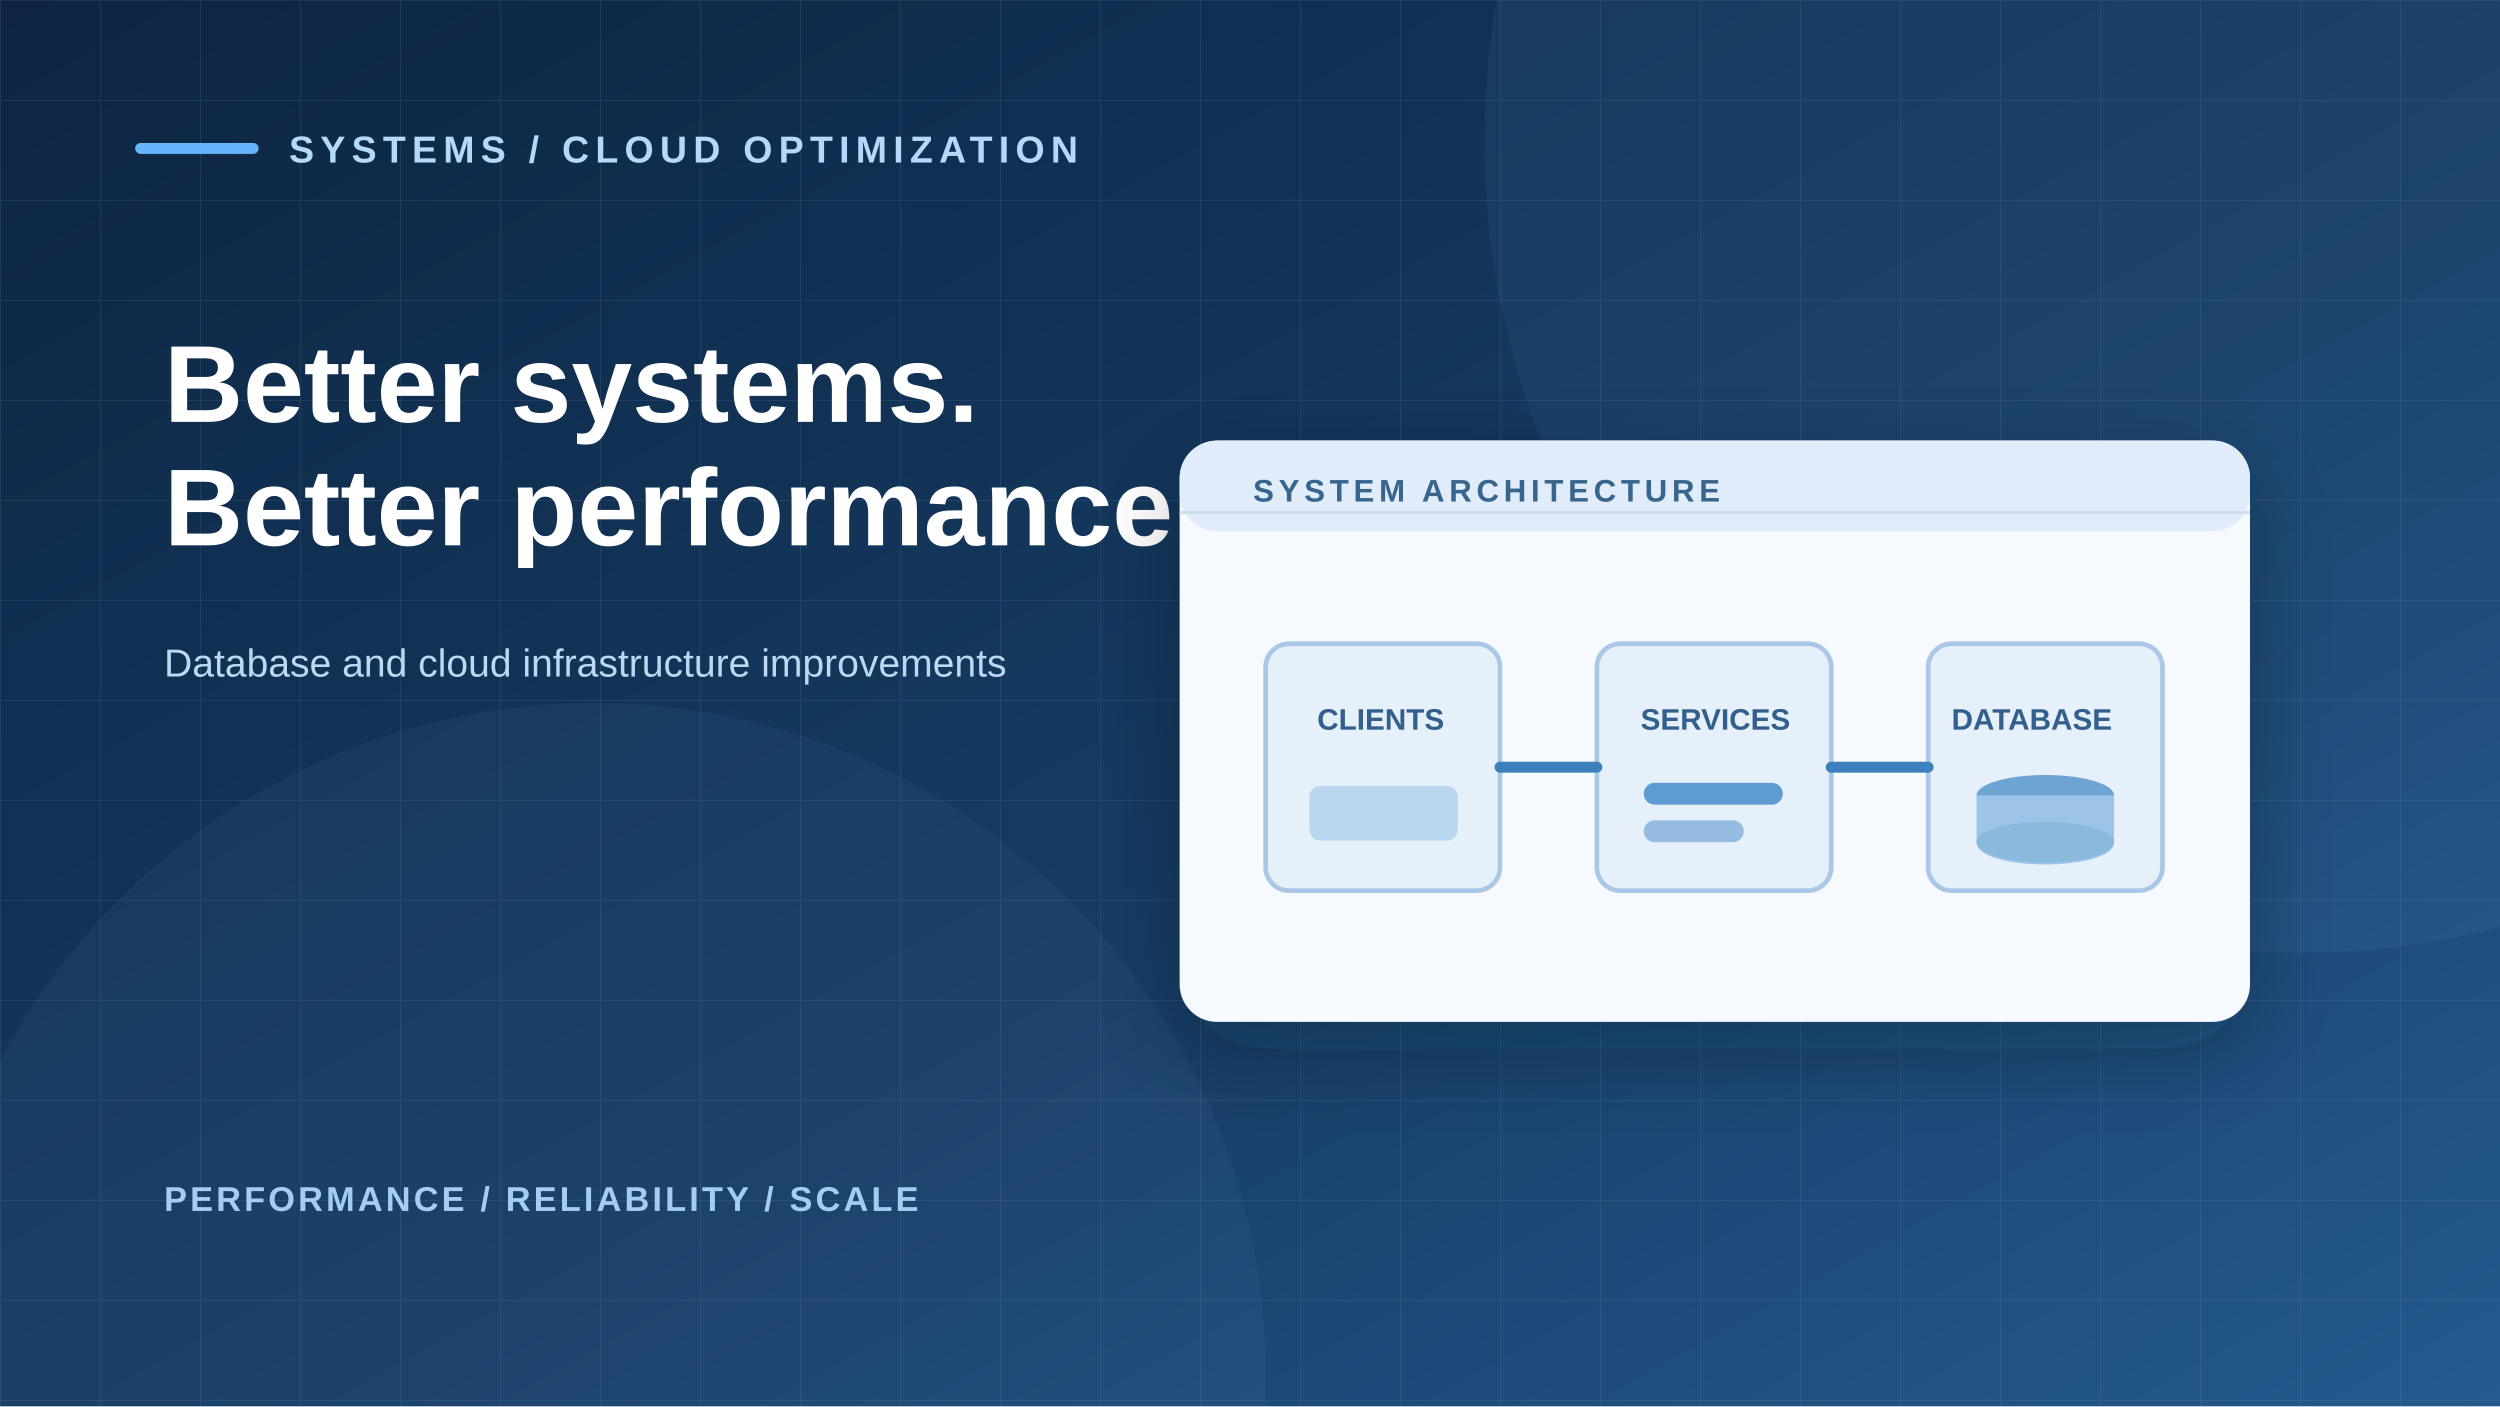
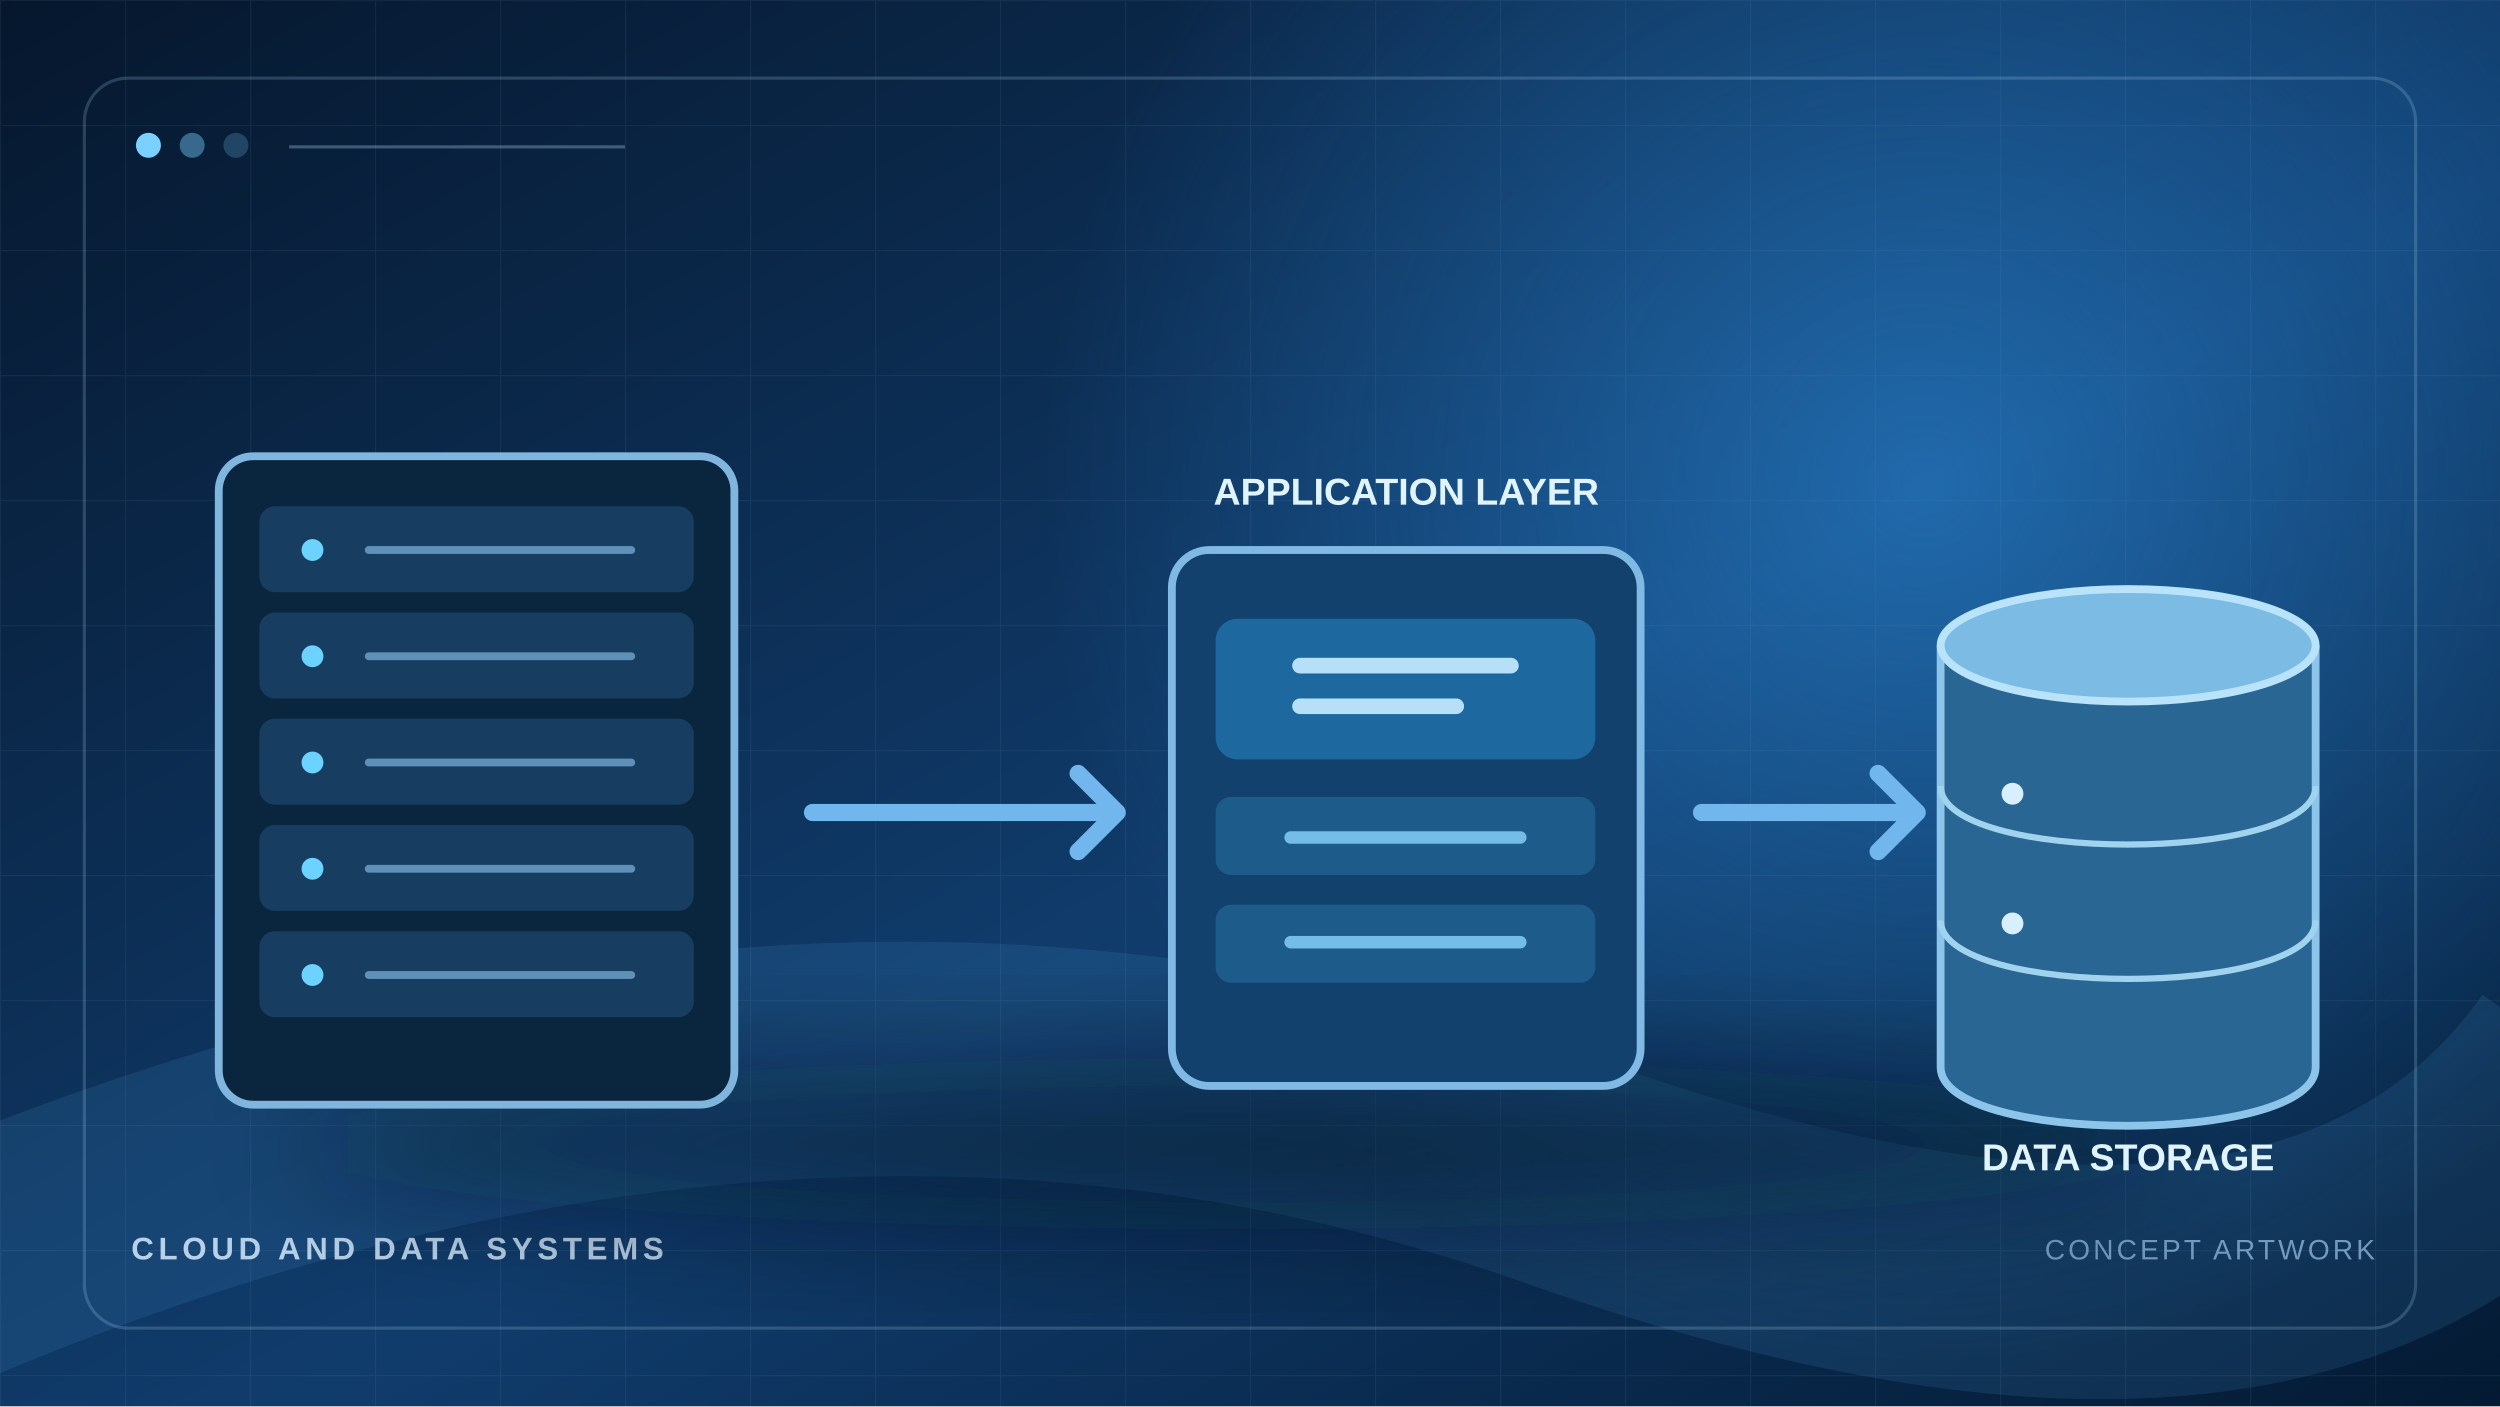
- <svg xmlns="http://www.w3.org/2000/svg" viewBox="0 0 1600 900" role="img" aria-label="SYSTEMS  /  CLOUD OPTIMIZATION">
+ <svg xmlns="http://www.w3.org/2000/svg" viewBox="0 0 1600 900" role="img" aria-label="Cloud and data systems conceptual portfolio artwork">
  <defs>
    <linearGradient id="bg" x1="0" y1="0" x2="1" y2="1">
-       <stop stop-color="#0d2541" />
-       <stop offset=".58" stop-color="#163d65" />
-       <stop offset="1" stop-color="#245a8f" />
+       <stop stop-color="#06172d" />
+       <stop offset=".56" stop-color="#103c6c" />
+       <stop offset="1" stop-color="#041a33" />
    </linearGradient>
+     <radialGradient id="glow">
+       <stop stop-color="#2f92e4" stop-opacity=".53" />
+       <stop offset="1" stop-color="#2f92e4" stop-opacity="0" />
+     </radialGradient>
    <linearGradient id="glass" x1="0" y1="0" x2="1" y2="1">
-       <stop stop-color="#ffffff" />
-       <stop offset="1" stop-color="#dbeafb" />
+       <stop stop-color="#1c517e" />
+       <stop offset="1" stop-color="#092643" />
    </linearGradient>
-     <pattern id="grid" width="64" height="64" patternUnits="userSpaceOnUse">
-       <path d="M64 0H0V64" fill="none" stroke="#a5c7eb" stroke-width="1" opacity=".13" />
+     <linearGradient id="panel" x1="0" y1="0" x2="0" y2="1">
+       <stop stop-color="#f7fbff" />
+       <stop offset="1" stop-color="#dceafb" />
+     </linearGradient>
+     <linearGradient id="blue" x1="0" y1="0" x2="1" y2="1">
+       <stop stop-color="#7fceff" />
+       <stop offset="1" stop-color="#176db9" />
+     </linearGradient>
+     <filter id="shadow" x="-50%" y="-50%" width="200%" height="200%">
+       <feGaussianBlur stdDeviation="20" />
+     </filter>
+     <filter id="soft" x="-50%" y="-50%" width="200%" height="200%">
+       <feGaussianBlur stdDeviation="38" />
+     </filter>
+     <pattern id="grid" width="80" height="80" patternUnits="userSpaceOnUse">
+       <path d="M 80 0 L 0 0 0 80" fill="none" stroke="#a2c7e8" stroke-opacity=".075" stroke-width="1.5" />
    </pattern>
-     <filter id="shadow" x="-30%" y="-30%" width="160%" height="160%">
-       <feDropShadow dx="0" dy="18" stdDeviation="28" flood-color="#061526" flood-opacity=".28" />
-     </filter>
  </defs>
  <rect width="1600" height="900" fill="url(#bg)" />
  <rect width="1600" height="900" fill="url(#grid)" />
-   <circle cx="1470" cy="90" r="520" fill="#6daff0" opacity=".07" />
-   <circle cx="380" cy="880" r="430" fill="#8bc9ff" opacity=".05" />
-   <path d="M90 95h72" stroke="#64b5fb" stroke-width="7" stroke-linecap="round" />
-   <text x="185" y="104" fill="#b6d9f9" font-family="Arial,Helvetica,sans-serif" font-size="24" font-weight="700" letter-spacing="4">SYSTEMS  /  CLOUD OPTIMIZATION</text>
-   <text x="105" y="270" fill="#fff" font-family="Arial,Helvetica,sans-serif" font-size="70" font-weight="600">Better systems.</text>
-   <text x="105" y="349" fill="#fff" font-family="Arial,Helvetica,sans-serif" font-size="70" font-weight="600">Better performance.</text>
-   <text x="105" y="433" fill="#bdd9f1" font-family="Arial,Helvetica,sans-serif" font-size="25" font-weight="500">Database and cloud infrastructure improvements</text>
-   <g filter="url(#shadow)">
-     <rect x="755" y="282" width="685" height="372" rx="24" fill="#f6f9fd" />
-     <rect x="755" y="282" width="685" height="58" rx="24" fill="#e0ecf9" />
-     <path d="M755 328h685" stroke="#cddfed" stroke-width="2" />
-     <text x="802" y="321" fill="#38658d" font-family="Arial,Helvetica,sans-serif" font-size="20" font-weight="700" letter-spacing="3">SYSTEM ARCHITECTURE</text>
-     <g fill="#e5f0fb" stroke="#aac8e5" stroke-width="3">
-       <rect x="810" y="412" width="150" height="158" rx="15" />
-       <rect x="1022" y="412" width="150" height="158" rx="15" />
-       <rect x="1234" y="412" width="150" height="158" rx="15" />
+   <circle cx="1230" cy="310" r="560" fill="url(#glow)" />
+   <path d="M-30 810Q520 580 1000 750T1650 680" fill="none" stroke="#58b1f5" stroke-opacity=".12" stroke-width="150" />
+   <rect x="54" y="50" width="1492" height="800" rx="28" fill="none" stroke="#a5d1ef" stroke-opacity=".22" stroke-width="2" />
+   <circle cx="95" cy="93" r="8" fill="#7ad0ff" />
+   <circle cx="123" cy="93" r="8" fill="#7ad0ff" opacity=".42" />
+   <circle cx="151" cy="93" r="8" fill="#7ad0ff" opacity=".22" />
+   <path d="M185 94H400" stroke="#a1c9e9" stroke-opacity=".35" stroke-width="2" />
+   <text x="84" y="806" fill="#d4eaff" opacity=".85" font-family="Arial, sans-serif" font-size="20" font-weight="700" letter-spacing="3">CLOUD AND DATA SYSTEMS</text>
+   <text x="1520" y="806" text-anchor="end" fill="#93bce0" opacity=".75" font-family="Arial, sans-serif" font-size="18" letter-spacing="2">CONCEPT ARTWORK</text>
+   <g transform="translate(120 152)">
+     <ellipse cx="670" cy="580" rx="600" ry="54" fill="#020916" opacity=".48" filter="url(#soft)" />
+     <g transform="translate(20 10)">
+       <rect x="0" y="130" width="330" height="415" rx="22" fill="#0a263f" stroke="#80b5dd" stroke-width="5" />
+       <rect x="26" y="162" width="278" height="55" rx="10" fill="#173d61" />
+       <rect x="26" y="230" width="278" height="55" rx="10" fill="#173d61" />
+       <rect x="26" y="298" width="278" height="55" rx="10" fill="#173d61" />
+       <rect x="26" y="366" width="278" height="55" rx="10" fill="#173d61" />
+       <rect x="26" y="434" width="278" height="55" rx="10" fill="#173d61" />
+       <g fill="#6cd2ff">
+         <circle cx="60" cy="190" r="7" />
+         <circle cx="60" cy="258" r="7" />
+         <circle cx="60" cy="326" r="7" />
+         <circle cx="60" cy="394" r="7" />
+         <circle cx="60" cy="462" r="7" />
+       </g>
+       <g stroke="#5f91b8" stroke-width="5" stroke-linecap="round">
+         <path d="M96 190h168M96 258h168M96 326h168M96 394h168M96 462h168" />
+       </g>
    </g>
-     <text x="843" y="467" fill="#315e8b" font-family="Arial,Helvetica,sans-serif" font-size="19" font-weight="700">CLIENTS</text>
-     <text x="1050" y="467" fill="#315e8b" font-family="Arial,Helvetica,sans-serif" font-size="19" font-weight="700">SERVICES</text>
-     <text x="1249" y="467" fill="#315e8b" font-family="Arial,Helvetica,sans-serif" font-size="19" font-weight="700">DATABASE</text>
-     <rect x="838" y="503" width="95" height="35" rx="7" fill="#bbd7f0" />
-     <rect x="1052" y="501" width="89" height="14" rx="7" fill="#5d9bd2" />
-     <rect x="1052" y="525" width="64" height="14" rx="7" fill="#95bce0" />
-     <ellipse cx="1309" cy="509" rx="44" ry="13" fill="#6da4d3" />
-     <path d="M1265 509v30c0 19 88 19 88 0v-30" fill="#9cc4e7" />
-     <ellipse cx="1309" cy="539" rx="44" ry="13" fill="#8ab9de" />
-     <path d="M960 491H1022M1172 491H1234" stroke="#3c81bc" stroke-width="7" stroke-linecap="round" />
+     <path d="M400 368h195m-25-25 25 25-25 25" fill="none" stroke="#71b7ed" stroke-width="11" stroke-linecap="round" stroke-linejoin="round" />
+     <g transform="translate(630 95)">
+       <rect x="0" y="105" width="300" height="343" rx="24" fill="#11416c" stroke="#7fb9e4" stroke-width="5" />
+       <rect x="28" y="149" width="243" height="90" rx="14" fill="#1d689e" />
+       <path d="M82 179h135M82 205h100" stroke="#b6e0f7" stroke-width="10" stroke-linecap="round" />
+       <rect x="28" y="263" width="243" height="50" rx="10" fill="#1d5b8a" />
+       <rect x="28" y="332" width="243" height="50" rx="10" fill="#1d5b8a" />
+       <path d="M76 289h147M76 356h147" stroke="#74bde6" stroke-width="8" stroke-linecap="round" />
+       <text x="150" y="76" text-anchor="middle" font-family="Arial,sans-serif" font-size="24" font-weight="700" fill="#dff4ff">APPLICATION LAYER</text>
+     </g>
+     <path d="M969 368h138m-25-25 25 25-25 25" fill="none" stroke="#71b7ed" stroke-width="11" stroke-linecap="round" stroke-linejoin="round" />
+     <g transform="translate(1135 205)">
+       <ellipse cx="107" cy="56" rx="120" ry="36" fill="#64a8d7" />
+       <path d="M-13 56v270c0 50 240 50 240 0V56" fill="#296693" stroke="#8dc4e9" stroke-width="5" />
+       <ellipse cx="107" cy="56" rx="120" ry="36" fill="#7bbbe4" stroke="#b8e3fb" stroke-width="5" />
+       <path d="M-13 146c0 50 240 50 240 0M-13 232c0 50 240 50 240 0" fill="none" stroke="#a0d3ed" stroke-width="4" />
+       <g fill="#d7effe">
+         <circle cx="33" cy="151" r="7" />
+         <circle cx="33" cy="234" r="7" />
+       </g>
+       <text x="107" y="392" text-anchor="middle" font-family="Arial,sans-serif" font-size="24" font-weight="700" fill="#dff4ff">DATA STORAGE</text>
+     </g>
  </g>
-   <text x="105" y="775" fill="#a4cef1" font-family="Arial,Helvetica,sans-serif" font-size="22" font-weight="700" letter-spacing="2">PERFORMANCE / RELIABILITY / SCALE</text>
</svg>
